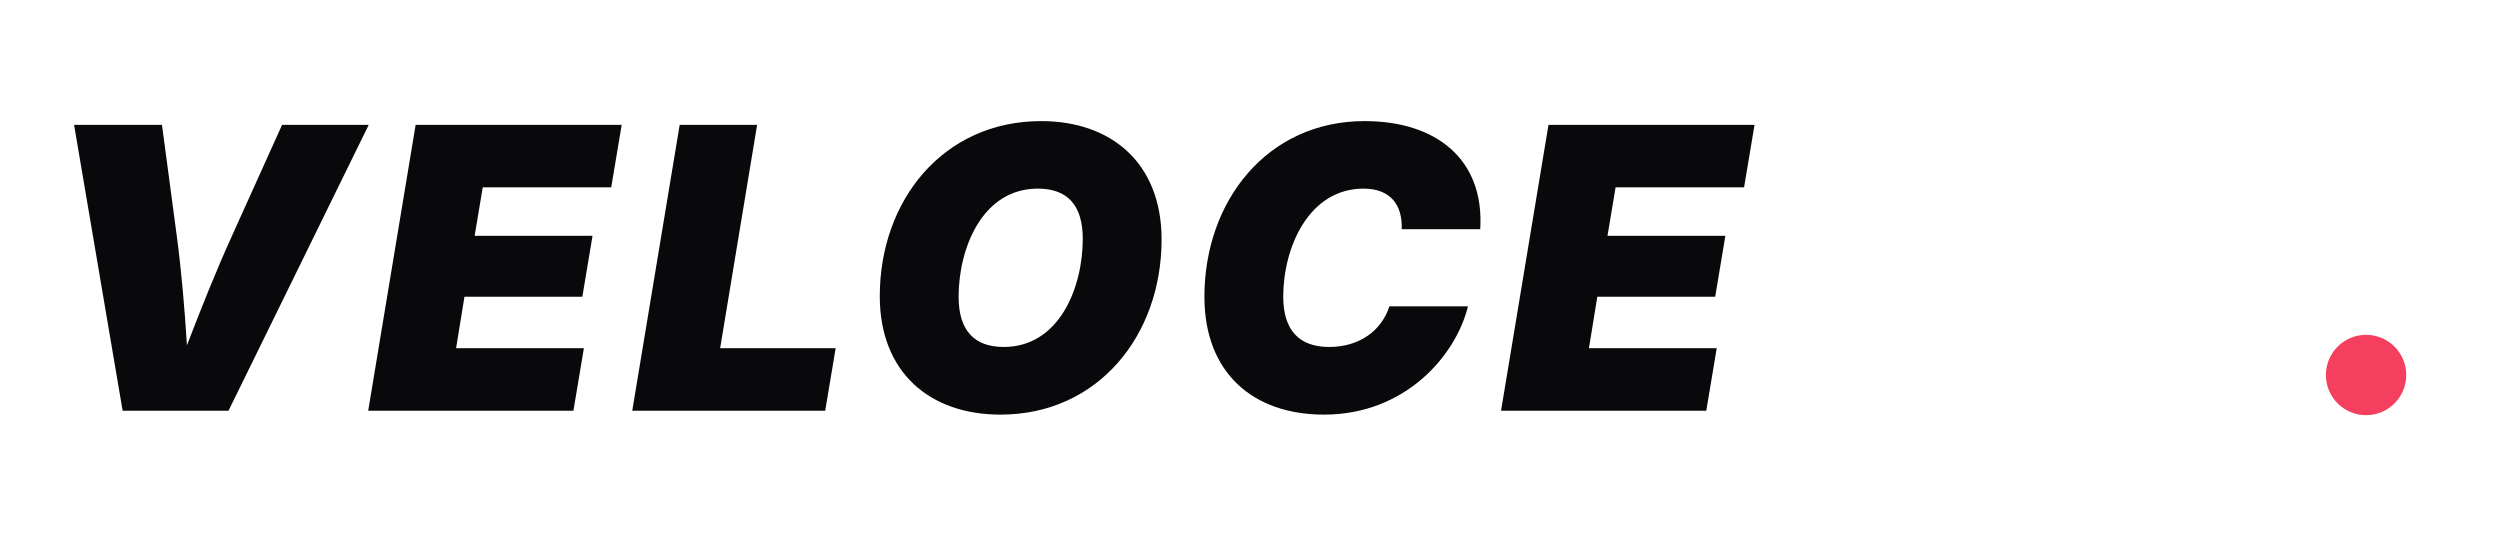
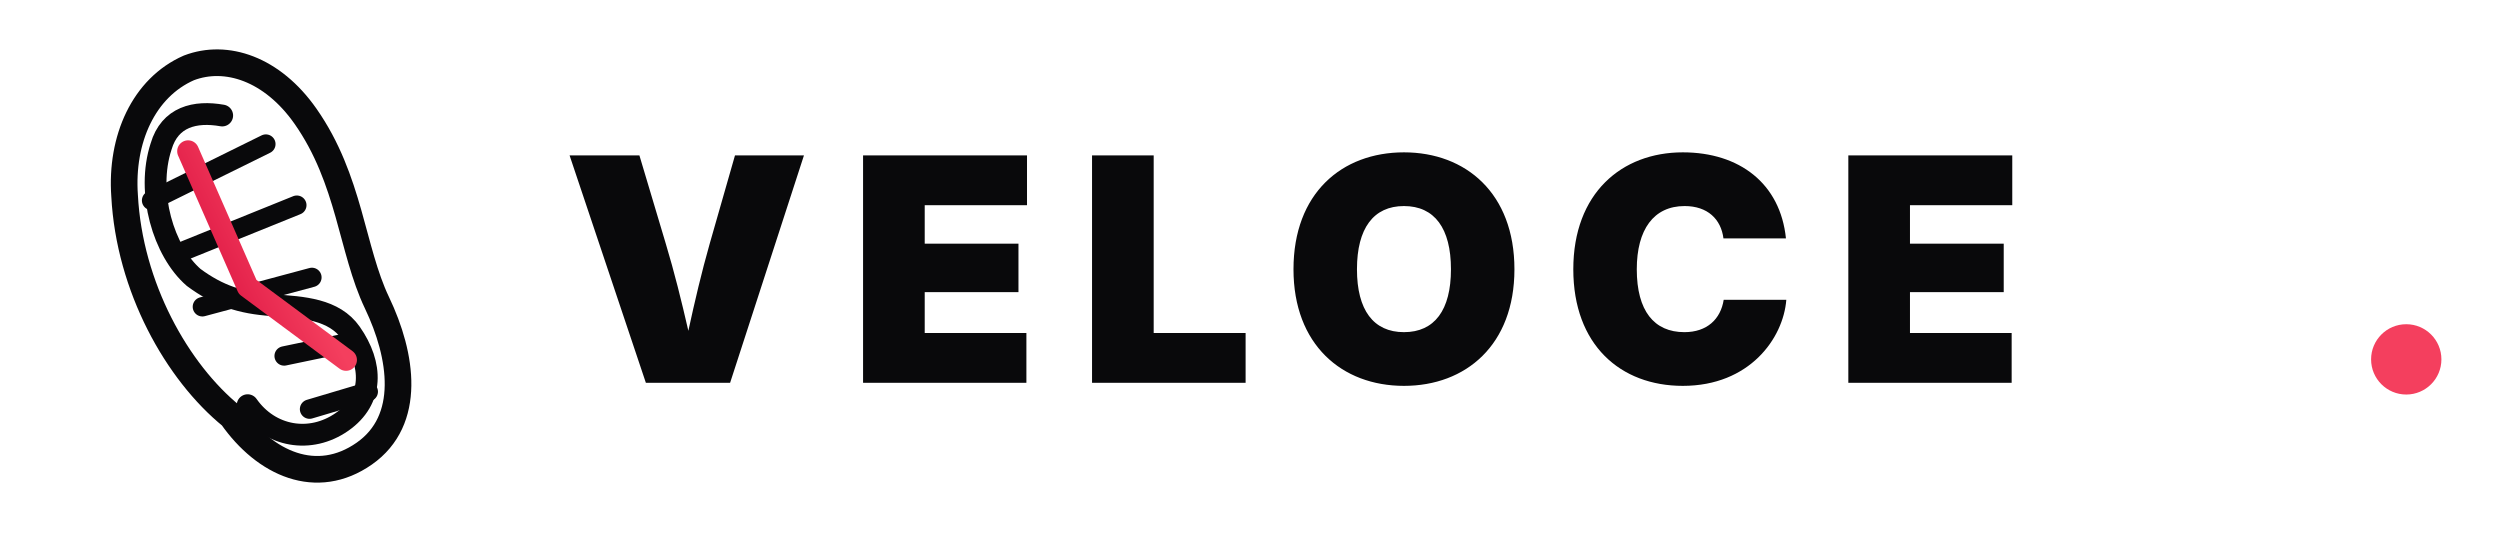
- <svg xmlns="http://www.w3.org/2000/svg" viewBox="0 0 280 60" fill="none">
-   <text x="4" y="46" font-family="system-ui, -apple-system, BlinkMacSystemFont, 'Montserrat', 'Arial Black', sans-serif" font-size="44" font-weight="900" font-style="italic" letter-spacing="0.05em" fill="#09090b">
+ <svg xmlns="http://www.w3.org/2000/svg" viewBox="0 0 320 70" fill="none">
+   <defs>
+     <linearGradient id="sole-accent-light" x1="0%" y1="0%" x2="100%" y2="100%">
+       <stop offset="0%" stop-color="#e11d48" />
+       <stop offset="100%" stop-color="#f43f5e" />
+     </linearGradient>
+   </defs>
+   <g transform="translate(32, 35) scale(0.62) rotate(-35) translate(-40, -48)">
+     <path d="M20,70 C16,56 18,36 28,20 C34,10 44,4 54,6 C62,8 68,16 68,28 C68,44 60,56 58,68 C56,80 50,92 38,92 C26,92 20,82 20,70 Z" stroke="#09090b" stroke-width="5.5" stroke-linecap="round" stroke-linejoin="round" />
+     <path d="M24,70 C24,78 30,84 38,84 C46,84 50,78 50,70 C50,64 45,60 40,56 C35,52 32,48 30,42 C28,34 32,22 40,16 C45,12 50,14 54,18" stroke="#09090b" stroke-width="4.5" stroke-linecap="round" stroke-linejoin="round" />
+     <path d="M32,24 L58,28 M30,36 L56,42 M28,48 L50,56 M36,66 L50,72 M34,78 L46,82" stroke="#09090b" stroke-width="4" stroke-linecap="round" />
+     <path d="M44,20 L38,50 L46,74" stroke="url(#sole-accent-light)" stroke-width="4.5" stroke-linecap="round" stroke-linejoin="round" />
+   </g>
+   <text x="72" y="49" font-family="system-ui, -apple-system, BlinkMacSystemFont, 'Montserrat', 'Helvetica Neue', 'Arial Black', sans-serif" font-size="40" font-weight="900" letter-spacing="0.12em" fill="#09090b">
    VELOCE
  </text>
-   <circle cx="265" cy="42" r="4.5" fill="#f43f5e" />
+   <circle cx="308" cy="46" r="4.5" fill="#f43f5e" />
</svg>
